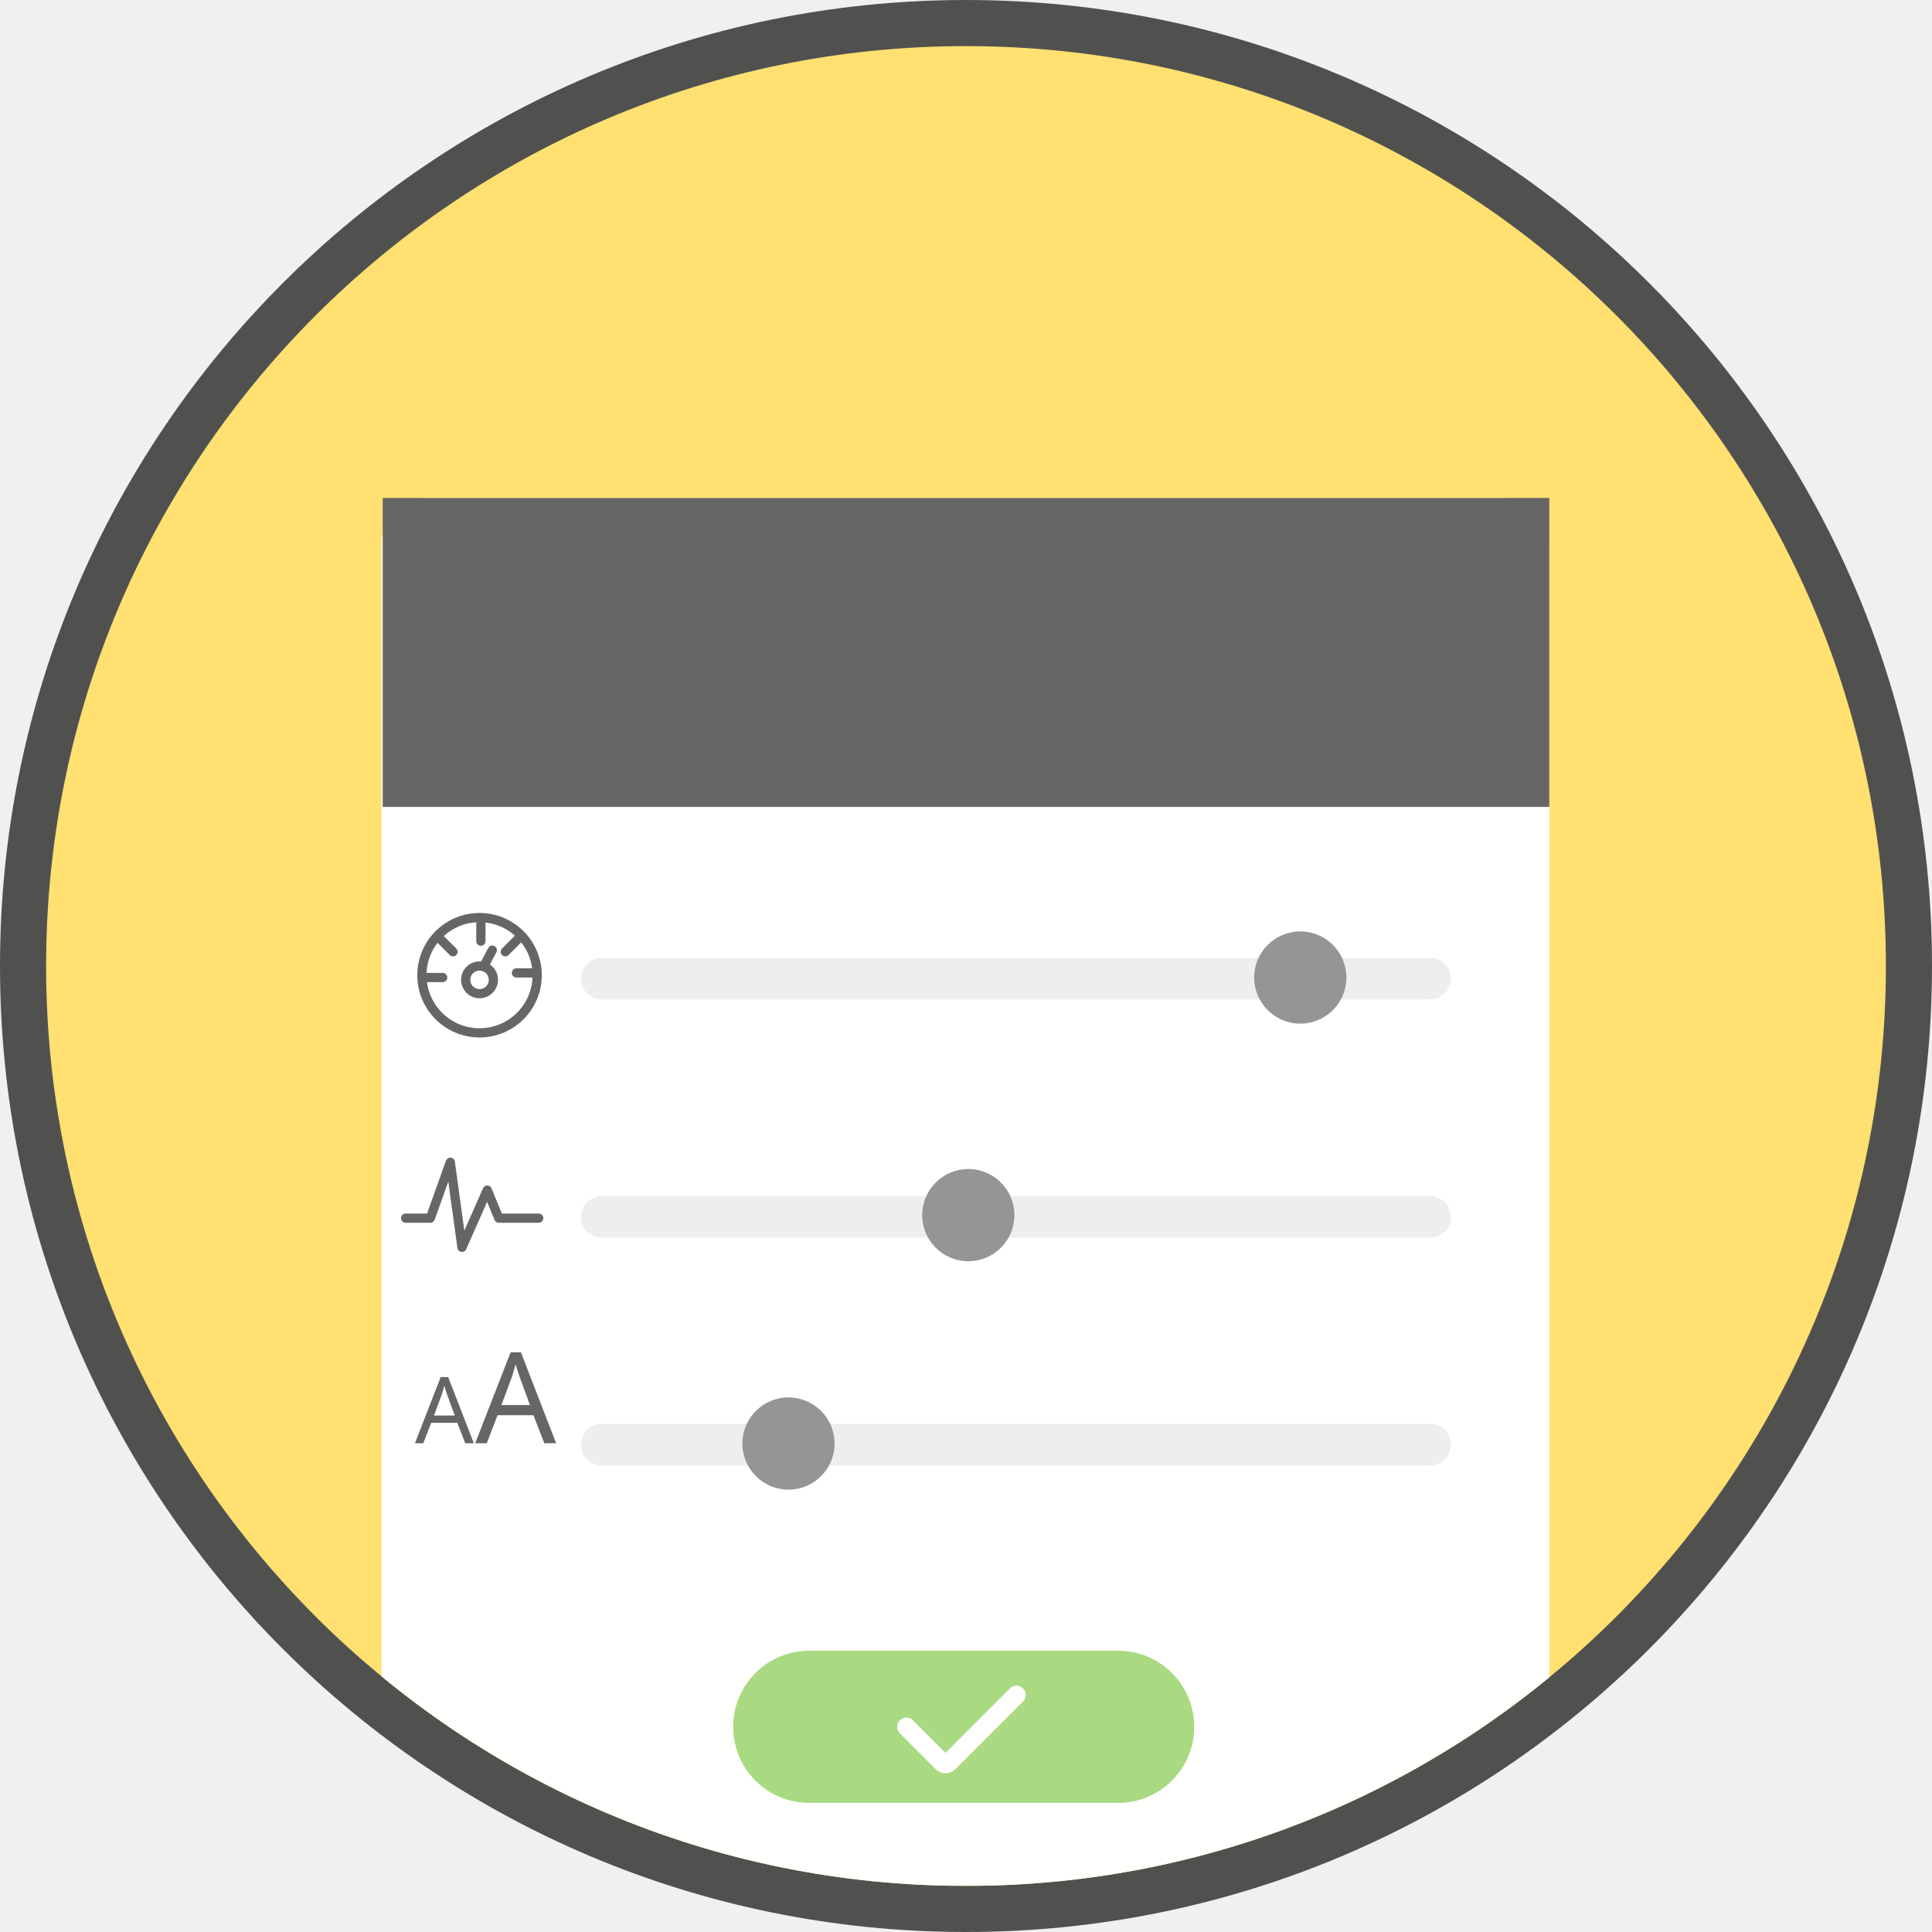
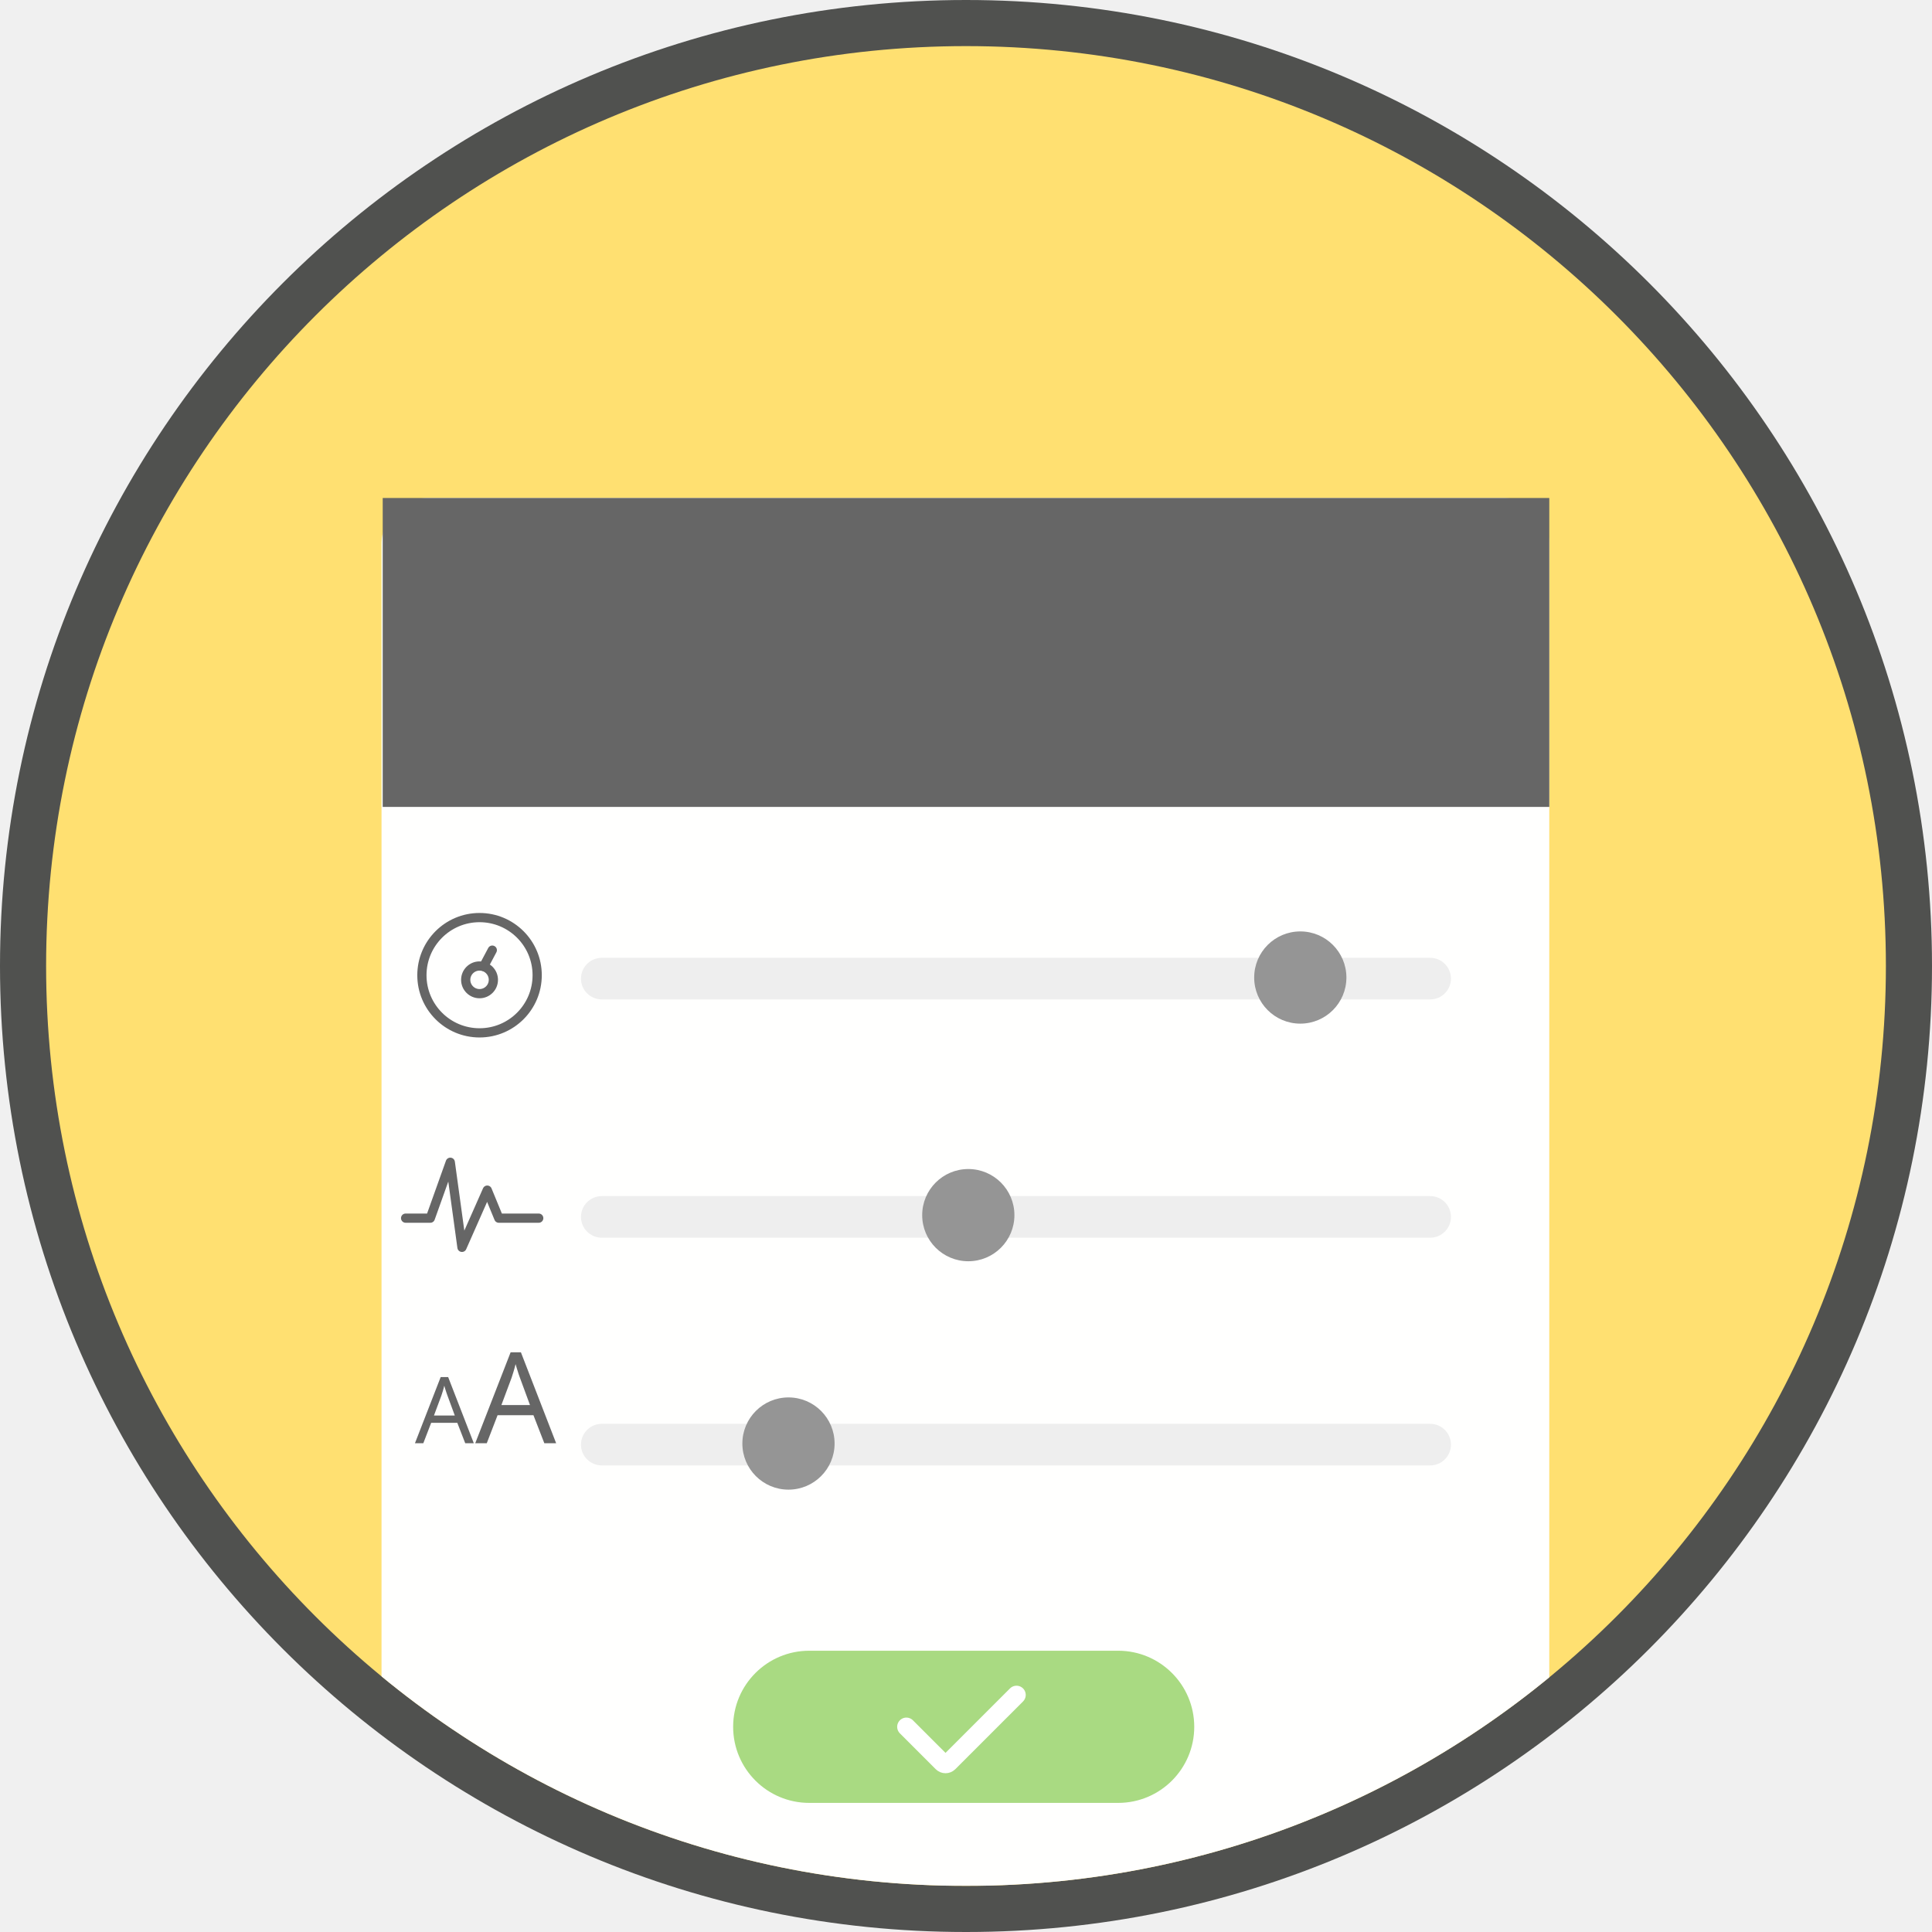
<svg xmlns="http://www.w3.org/2000/svg" xmlns:xlink="http://www.w3.org/1999/xlink" width="419px" height="419px" viewBox="0 0 419 419" version="1.1">
  <defs>
    <circle id="path-1" cx="199.5" cy="199.5" r="199.5" />
    <rect id="path-3" x="13.828" y="5.828" width="2" height="6" rx="1" />
    <mask id="mask-4" maskContentUnits="userSpaceOnUse" maskUnits="objectBoundingBox" x="0" y="0" width="2" height="6" fill="white">
      <use xlink:href="#path-3" />
-     </mask>
-     <rect id="path-5" x="19" y="3" width="2" height="6" rx="1" />
-     <mask id="mask-6" maskContentUnits="userSpaceOnUse" maskUnits="objectBoundingBox" x="0" y="0" width="2" height="6" fill="white">
-       <use xlink:href="#path-5" />
-     </mask>
-     <rect id="path-7" x="12.291" y="0.118" width="2" height="6" rx="1" />
-     <mask id="mask-8" maskContentUnits="userSpaceOnUse" maskUnits="objectBoundingBox" x="0" y="0" width="2" height="6" fill="white">
-       <use xlink:href="#path-7" />
-     </mask>
-     <rect id="path-9" x="4.828" y="3" width="2" height="6" rx="1" />
-     <mask id="mask-10" maskContentUnits="userSpaceOnUse" maskUnits="objectBoundingBox" x="0" y="0" width="2" height="6" fill="white">
-       <use xlink:href="#path-9" />
-     </mask>
-     <rect id="path-11" x="22" y="9" width="2" height="6" rx="1" />
-     <mask id="mask-12" maskContentUnits="userSpaceOnUse" maskUnits="objectBoundingBox" x="0" y="0" width="2" height="6" fill="white">
-       <use xlink:href="#path-11" />
-     </mask>
-     <rect id="path-13" x="2" y="10" width="2" height="6" rx="1" />
-     <mask id="mask-14" maskContentUnits="userSpaceOnUse" maskUnits="objectBoundingBox" x="0" y="0" width="2" height="6" fill="white">
-       <use xlink:href="#path-13" />
    </mask>
  </defs>
  <g id="Page-1" stroke="none" stroke-width="1" fill="none" fill-rule="evenodd">
    <g id="ModePicker">
      <circle id="Oval-2" fill="#50514F" cx="209.5" cy="209.5" r="209.5" />
      <g id="fontSection" transform="translate(10, 10)">
        <mask id="mask-2" fill="white">
          <use xlink:href="#path-1" />
        </mask>
        <use id="Mask" fill="#FFE071" xlink:href="#path-1" />
        <g id="colorSection" mask="url(#mask-2)">
          <g transform="translate(72, 98)">
            <g id="pickbox" stroke-width="1" fill="none">
              <path d="M0.742,9.993 C0.742,4.474 5.218,0 10.748,0 L243.992,0 C249.518,0 253.997,4.474 253.997,9.993 L253.997,291.007 C253.997,296.526 249.521,301 243.992,301 L10.748,301 C5.222,301 0.742,296.526 0.742,291.007 L0.742,9.993 Z" id="Rectangle" fill="#FFFFFF" opacity="0.99" />
              <g id="controllor" transform="translate(44, 94)">
                <g id="Group-7" transform="translate(0, 51.53199)">
                  <rect id="Rectangle-2" fill="#EEEEEE" x="0" y="5.87" width="188.675" height="9.024" rx="4.512" />
                  <circle id="Oval-3" fill="#959595" cx="84" cy="10" r="10" />
                </g>
                <g id="Group-6" transform="translate(0, 101.064)">
                  <rect id="Rectangle-2" fill="#EEEEEE" x="0" y="5.725" width="188.675" height="9.024" rx="4.512" />
                  <circle id="Oval-3" fill="#959595" cx="45" cy="10" r="10" />
                </g>
                <g id="Group-6">
                  <rect id="Rectangle-2" fill="#EEEEEE" x="0" y="5.725" width="188.675" height="9.024" rx="4.512" />
                  <circle id="Oval-3" fill="#959595" cx="156" cy="10" r="10" />
                </g>
              </g>
            </g>
            <rect id="Rectangle-3" fill="#666666" x="1" y="0" width="253" height="67" />
            <g id="Group" stroke-width="1" fill="none" transform="translate(77, 250)">
              <rect id="Rectangle-2" fill="#A9DA82" x="0" y="0" width="100" height="33" rx="16.5" />
              <path d="M43.514,2.155 L54.512,2.155 C55.065,2.155 55.514,2.61 55.514,3.148 L55.514,23.93" id="Path-2" stroke="#FFFFFF" stroke-width="4" stroke-linecap="round" stroke-linejoin="round" transform="translate(49.51426, 13.04278) scale(1, -1) rotate(-45) translate(-49.51426, -13.04278) " />
            </g>
            <g id="things" stroke-width="1" fill="none" transform="translate(5, 91)">
              <text id="AA" font-family="ChalkboardSE-Regular, Chalkboard SE" font-size="20" font-weight="normal" letter-spacing="0.17" fill="#666666">
                <tspan x="2.991" y="114">A</tspan>
                <tspan x="16.067" y="114" font-size="27.5" letter-spacing="0.187">A</tspan>
              </text>
              <g id="Group-3" transform="translate(4, 0)" stroke="#666666" stroke-width="2">
                <use id="pointer" mask="url(#mask-4)" stroke-linecap="round" stroke-linejoin="round" fill="#D8D8D8" transform="translate(14.82843, 8.828427) rotate(28) translate(-14.82843, -8.828427) " xlink:href="#path-3" />
-                 <g id="Group-4" fill="#D8D8D8" stroke-linecap="round" stroke-linejoin="round">
-                   <use id="bar5" mask="url(#mask-6)" transform="translate(20, 6) rotate(45) translate(-20, -6) " xlink:href="#path-5" />
-                   <use id="bar4" mask="url(#mask-8)" xlink:href="#path-7" />
-                   <use id="bar3" mask="url(#mask-10)" transform="translate(5.828427, 6) scale(1, -1) rotate(45) translate(-5.828427, -6) " xlink:href="#path-9" />
-                   <use id="bar2" mask="url(#mask-12)" transform="translate(23, 12) rotate(90) translate(-23, -12) " xlink:href="#path-11" />
-                   <use id="bar1" mask="url(#mask-14)" transform="translate(3, 13) scale(-1, 1) rotate(90) translate(-3, -13) " xlink:href="#path-13" />
-                 </g>
                <g id="Group-2" transform="translate(0.5, 0)">
                  <circle id="Oval-4" cx="12.5" cy="12.5" r="12.5" />
                  <circle id="Oval-4" cx="12.5" cy="13.5" r="3" />
                </g>
              </g>
              <polyline id="Path-3" stroke="#666666" stroke-width="2" stroke-linecap="round" stroke-linejoin="round" points="0.968 65.186 6.325 65.186 10.657 53.064 13.189 71.516 18.675 59.11 21.175 65.186 29.836 65.186" />
            </g>
          </g>
        </g>
      </g>
    </g>
  </g>
</svg>
